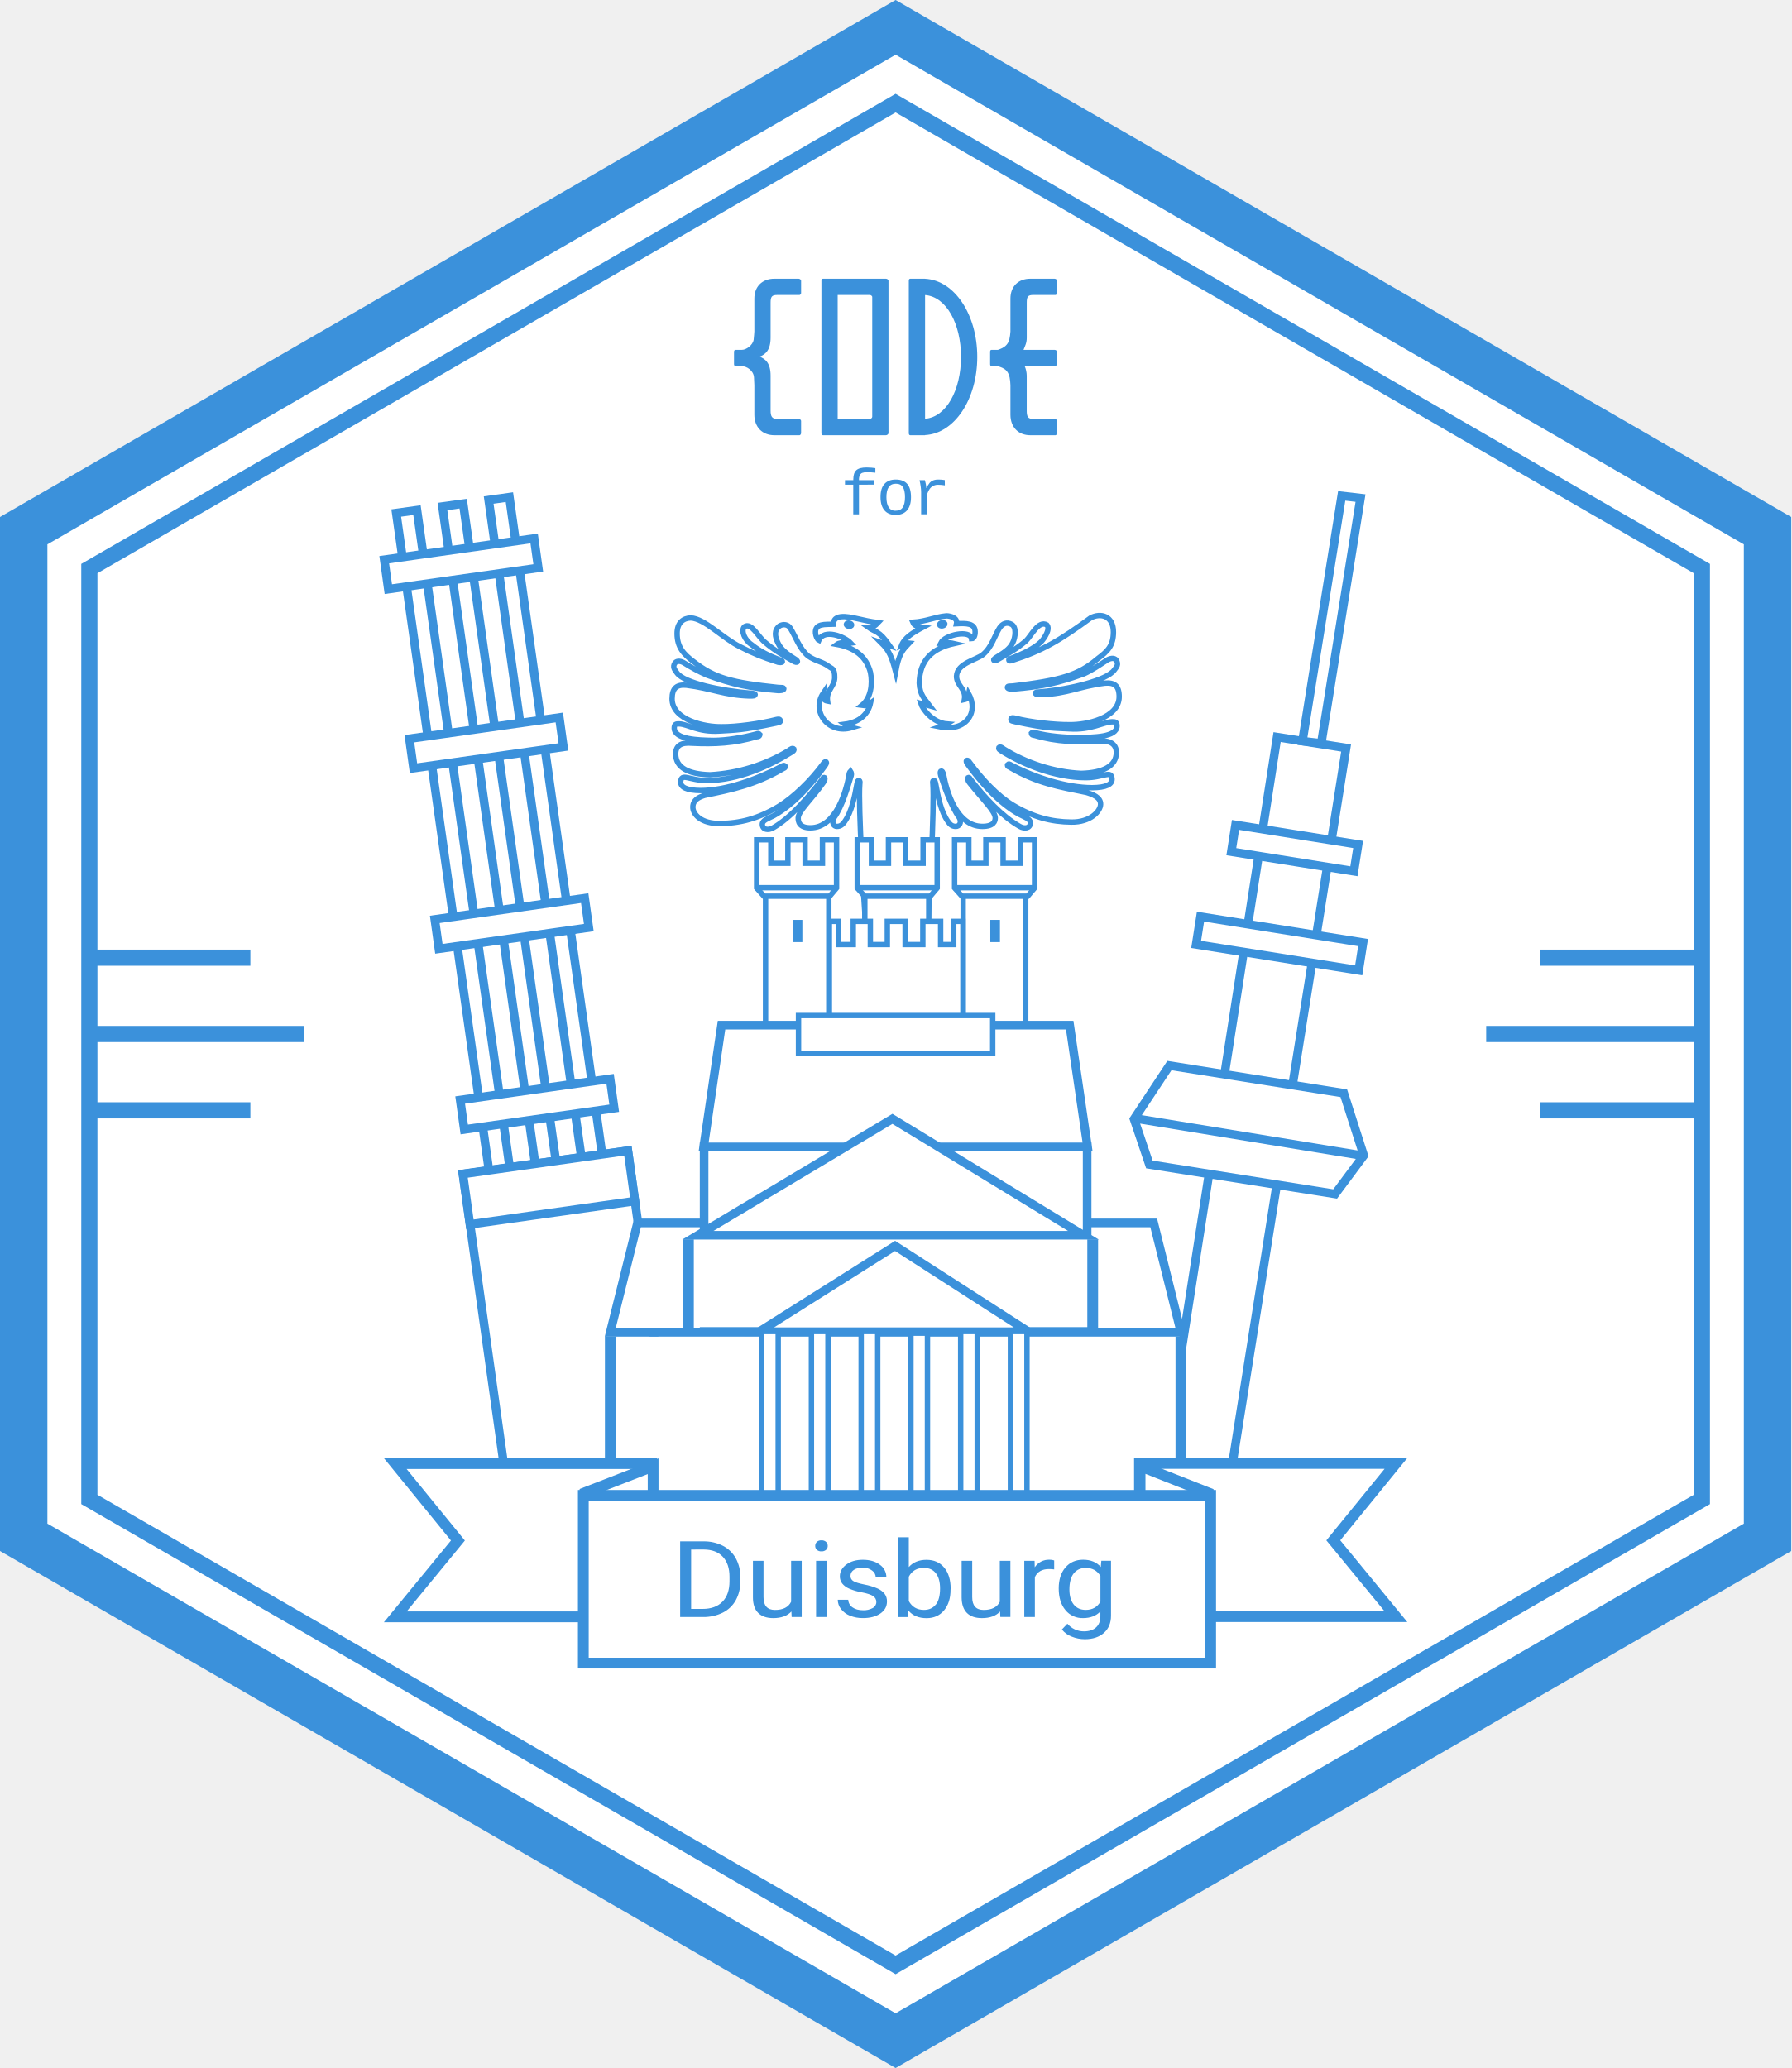
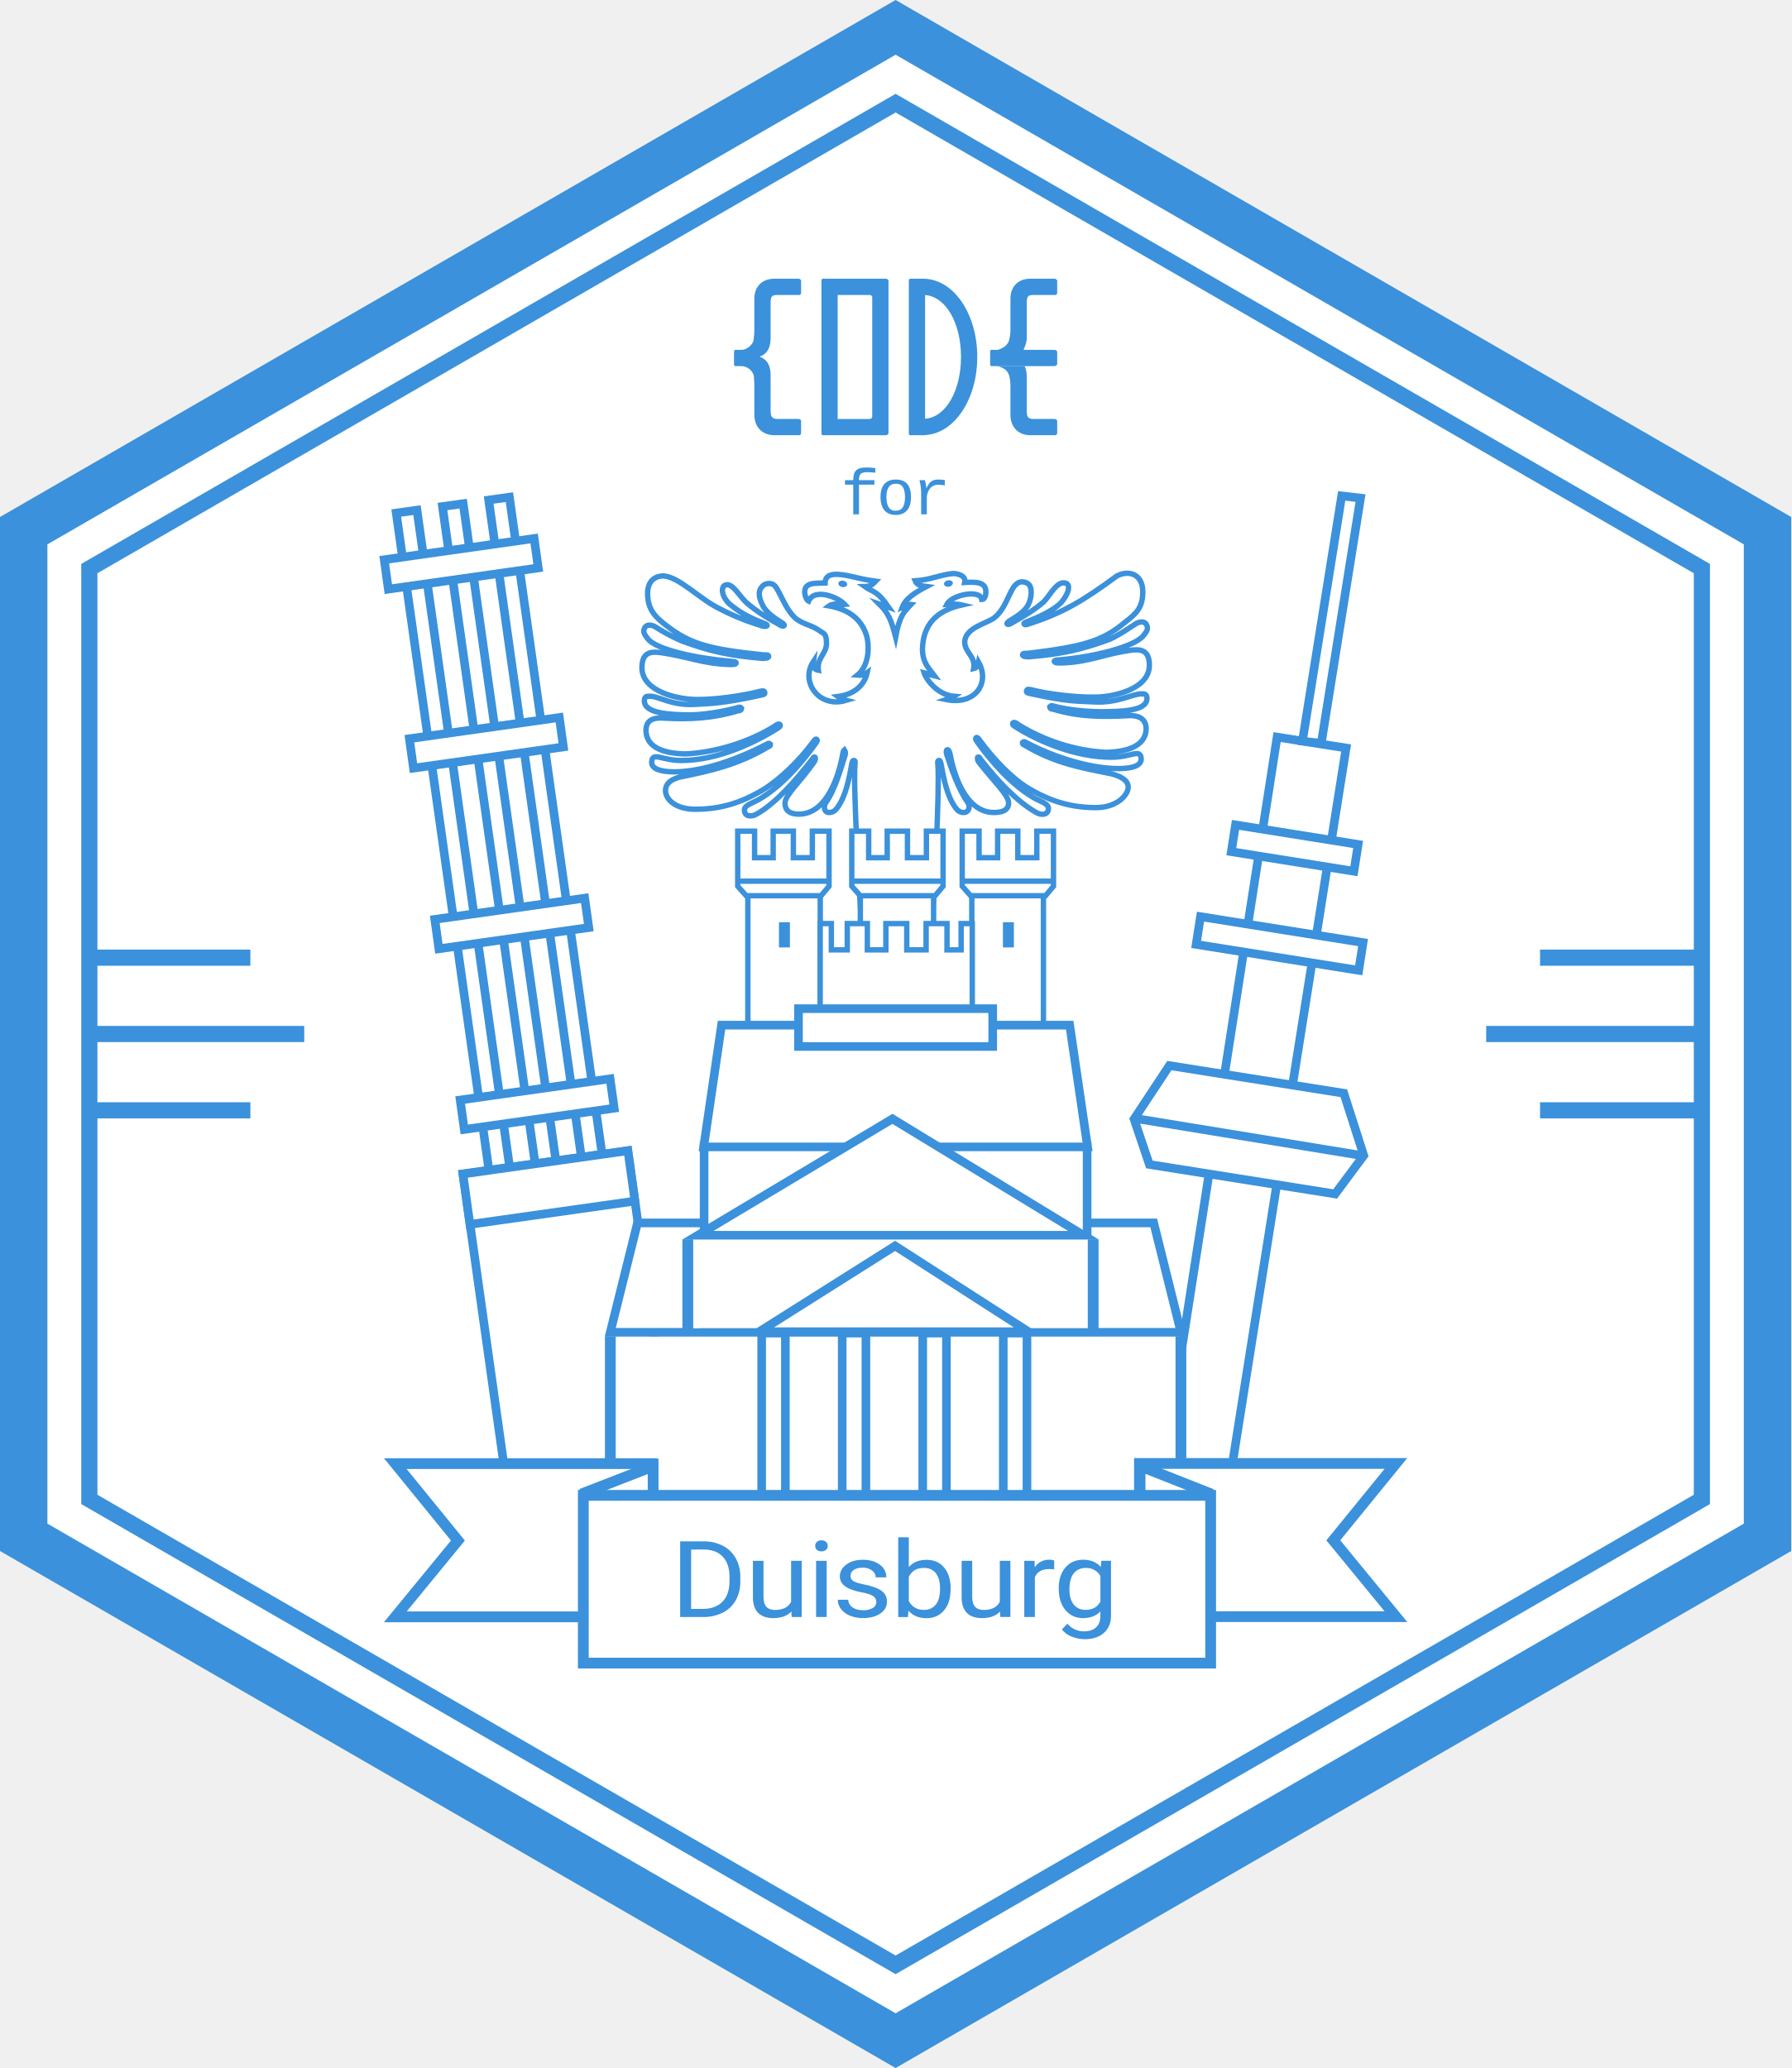
<svg xmlns="http://www.w3.org/2000/svg" viewBox="0 0 1662.77 1920">
  <defs>
    <clipPath id="a" transform="translate(-128.62)">
      <path fill="none" d="M0 0h1920v1920H0z" />
    </clipPath>
  </defs>
  <path fill="#fff" d="M1640.77 1427.3V492.7L831.38 25.4 22 492.7v934.6l809.38 467.3 809.39-467.3z" />
  <g clip-path="url(#a)">
    <path fill="none" stroke="#3b91db" stroke-width="44" d="M1640.77 1427.3V492.7L831.38 25.4 22 492.7v934.6l809.38 467.3 809.39-467.3z" />
  </g>
  <path fill="#fff" d="M1579.83 1392.11V527.89L831.38 95.77 82.94 527.89v864.22l748.44 432.12 748.45-432.12z" />
  <path fill="none" stroke="#3b91db" stroke-width="15" d="M1579.83 1392.11V527.89L831.38 95.77 82.94 527.89v864.22l748.44 432.12 748.45-432.12z" />
-   <g fill="none" stroke="#3b91db" stroke-miterlimit="10" stroke-width="5" clip-path="url(#a)">
-     <path d="M641.17 573.72c-6.53.26-12.69 4-12.63 14.63.08 12.46 5.88 18.9 15.29 25.92 19.55 15.26 35.55 19.43 78.48 23.94 3.38.28 5.17-.24 5.32 1.33 0 1.62-3.9 1.61-5.36 1.6-26.54-2.25-42-5.53-65.8-14.23a157.13 157.13 0 0 1-21.28-11.31c-2.54-1.62-6.64-2.67-8.65 0-2.42 3.67-.46 6 2 9.31 6.83 9.32 41 16.33 67.83 18.62 1.75.34 4.52 0 4.66 1.32-.38 1.29-1.46 1.33-5.32 1.33-23.62-.72-34.7-7-58.53-10-8.78-.77-13.25 2.35-13.3 12.63.12 19.92 30.72 26.21 45.89 25.93 13.72.17 36.55-3 50.54-6.65 2.07-.44 3.48-.73 4 .67.64 2.19-1.72 1.94-4 2.66-32.07 6.84-38.17 6.4-52.54 7.31-19.62 1.25-29-6.36-37.24-6.65-3.11-.09-4.65.29-4.66 4 .31 10.36 21.57 11.11 36.58 11.3 12.27-.09 27-2.54 39.91-6 1.21-.47 2-.62 3 .54-.14 1.81-1.53 2-3 2.12-20.68 6.16-39.08 7-59.86 6-10.17-.91-15.25 2.11-15.29 10 .14 12.62 11.61 18.71 31.92 19.28a158.52 158.52 0 0 0 73.16-22.6c1.61-1.31 3.5-2.52 4.65-1.33.56 1.72-1.44 2.39-2.66 3.32-19.31 12.11-49.16 25.92-77.81 25.93-16.61.11-24-7.61-24.61 1.33-.11 4.87 5.45 7.89 18.62 8 23.46-.13 51.9-10.39 75.24-22.52 1.25-.77 2-1.29 3.24-.08 0 2-1.39 1.69-2.66 2.65-25.09 14.67-46.81 19.2-72.14 24.4-5.45 1.67-10.9 4.28-11 10.84s7.45 15.61 25.27 15.29c18.51-.15 35.41-4.46 54.53-15.95 13.94-8.5 30-24.27 40.68-38.83 1.29-1.77 2.24-3.06 3.22-2.39.67.69.48 1.45-1.33 4-10.75 14.91-27.56 34.95-47.22 45.87-5.27 2.73-10.66 4.3-10.64 8 0 5.2 5.51 5.92 10 3.32 16.07-9.07 32.64-28.29 45.23-44.54.88-1.13 1.37-2.69 2.66-2 .57.91.06 3.16-1.33 4.66-10.89 15.56-23 26.08-23.28 32.57-.07 3.2.65 9.32 11.31 9.31 24.12 0 33.32-34.64 35.92-49.2a4.81 4.81 0 0 1 1.33-3.32 4.94 4.94 0 0 1 .67 4c-3 9.39-8.13 28.47-16 39.22-2.39 4.66-.42 8 2.67 8 3.88 0 5.53-2.18 7.21-4.42 6.58-9.35 9.15-22.53 11.49-35.34.43-1.46.52-3.11 1.91-2.79 1.1.26.82 1.56.67 3.33-1.55 19.24 4 113.15 5.63 132.48h57.22c1.67-19.78 6.54-113 5-132.48-.15-1.77-.43-3.07.67-3.33 1.39-.32 1.47 1.33 1.91 2.79 2.34 12.81 4.91 26 11.49 35.34 1.68 2.24 3.33 4.39 7.21 4.42 3.09 0 5.72-3.32 3.33-8-7.83-10.75-14.24-29.83-17.29-39.22-.3-1.4-.83-2.84 0-4 1.26-.7 2.05.88 2.66 3.32 2.6 14.56 11.8 47.86 35.92 47.87 10.66 0 12-4.78 12-8-.25-6.49-11.55-16.85-23.94-32.57-1.39-1.5-1.9-3.75-1.33-4.66 1.29-.69 1.78.87 2.66 2 12.59 16.25 29.16 34.14 45.23 43.21 4.46 2.6 10 1.88 10-3.32 0-3.67-5.37-5.25-10.64-8-19.66-10.92-36.47-31-47.22-45.87-1.81-2.54-2-3.3-1.33-4 1-.67 1.93.62 3.22 2.39 10.66 14.56 25.41 30.33 39.35 38.82 19.12 11.49 36 15.81 54.53 16 17.82.32 27.24-10.14 27.27-16.62s-7.54-9.17-13-10.84c-25.33-5.2-45.72-8.4-70.81-23.06-1.27-1-2.62-.61-2.66-2.66 1.19-1.21 2-.69 3.24.08 23.34 12.12 51.78 21.06 75.24 21.19 13.17-.09 18.73-3.11 18.62-8-.61-8.94-8-1.22-24.61-1.33-28.65 0-58.5-12.49-77.81-24.59-1.22-.94-3.22-1.61-2.66-3.33 1.15-1.19 3 0 4.65 1.33 20.45 12.68 46.25 21.43 71.83 22.6 20.31-.57 32.44-6.65 32.59-19.28 0-7.86-5.79-11.55-16-10.63-20.78 1-39.18.85-59.86-5.32-1.48-.11-2.88-.31-3-2.12 1-1.16 1.8-1 3-.54 12.89 3.44 27.64 4.56 39.91 4.65 15-.19 36.26-.27 36.57-10.63 0-3.7-1.54-4.09-4.65-4-8.2.29-19.57 7.83-39.2 6.58-14.36-.91-18.51.26-50.58-6.58-2.27-.72-4.63-.47-4-2.66.51-1.4 1.92-1.11 4-.67 14 3.67 36.82 6.16 50.54 6 15.17.27 45.77-6 45.89-25.93 0-10.28-4.52-13.4-13.3-12.63-23.84 3-34.91 9.91-58.53 10.63-3.86 0-5.61 0-6-1.32.13-1.36 3.57-1 5.32-1.33 26.79-2.29 61-10.63 67.83-20 2.46-3.26 4.42-5.14 2-9.31-2-2.67-6.11-1.62-8.65 0-6.62 4.32-13.8 9.26-21.28 12.64-23.77 8.7-39.26 12-65.8 14.23-1.46 0-5.35 0-5.36-1.6.15-1.56 1.94-1 5.32-1.33 43.64-5.26 60.19-9.76 78.48-25.27 9.41-7 14.54-12.13 14.63-24.59.08-15.49-12.07-18.15-21.14-13.32-28 20.53-44.8 30.61-73.38 39.66-1.22.3-2.32.51-2.58-.42s.7-1 1.77-1.53c10.36-4 21.75-9.15 28.26-15.58 3.11-3.44 8.74-11.8 5.24-15.63-7.75-4.38-14.14 9.65-19.31 14.79-8.55 7.3-16.7 12-27.27 18-.93.29-2.06.81-2.66 0-.32-.56.53-1.36 1.33-2 6.59-4.11 13.68-8.12 16.36-14.4 2.5-5.19 3.48-14.22-1.06-16.85-4.5-2.42-8.37-1-11.31 3.33-4.85 7.63-7 17.57-15.29 24.59-5.84 5-24 8-24.61 20-.15 8.94 9.12 11.63 7.32 21.94 2.78-.59 3.47-2.64 4-5.32 9.5 16.74-2.32 35.51-26.61 30.58 2.58-.87 4.58-1.27 6.65-2.66-13.26-1.07-22.69-13.29-24.6-19.28 2.5.61 6.14 2 8.64 2.66-5.07-6.78-9.49-10.42-10-21.27.25-21 11.76-32.22 32.23-36.79-4.95-1.16-10.08-.58-12.28-.44 4-7.93 27.51-12.53 28.6-4 2.29 0 3.46-3.39 3.32-6.65-.15-7.83-8.25-7.78-17.29-7.31 1.23-5.57-5.64-7.22-9.31-7.32-10.89 1-18.41 5.17-31.26 6 1.44 3.62 5.38 4.14 9.31 4.65-9.27 4.91-17.18 9.69-19.95 17.29 3.74-1.39 4.64-3 7.32-2.66-5.72 6.09-9.38 9-12.64 26.59-3.4-13-5.49-19.13-13.3-26.88l7.75 2.7c-9.86-14.33-13.31-12.39-19.72-17 4.28-.09 6.22-1.35 9-4.34-15.37-2.06-20.64-4.91-31-5.63-5-.1-10.31.58-10.47 7.08-7.32.34-17.4-1.07-16.61 8.21.2 2.49 1.58 5.91 3.12 6.63 4.65-10.87 23.72-3.6 29.68 2.76-1.55.25-9.21-1.64-12.93 1.1 16 2.91 27.24 10.85 31.15 26.08 2.1 10.79.4 23.75-8 30.58a10.47 10.47 0 0 0 8-2c-2 9.23-9.49 17.62-24 19.47a19 19 0 0 0 6.73 3.14c-22.22 6.67-37.75-15.39-26.6-31.91-.65 4.92.71 6.72 4 7.31-1.4-10.14 6.6-13.31 6.65-21.94s-2.59-8-5.09-10c-7.06-5.19-12.31-4.9-19.52-9.93-8.28-7-11.77-18.3-16.62-25.93-2.11-3.45-6.48-4-10-2-5.29 4.21-4.33 9.77-1.33 16 2.68 6.28 10 11.18 16.63 15.29.8.63 1.65 1.43 1.33 2-.6.81-1.73.29-2.66 0-10.57-6-18.72-10.65-27.27-17.95-6.58-5.14-12.87-19-19.29-14.62-3.5 3.83.38 12.52 6.65 16.62 7.84 6.43 16.47 10.4 26.83 14.42 1.07.53 1.92.7 1.77 1.53s-2.69.72-3.91.42c-14.29-4.53-24-8.49-35.33-14.38-16.31-8.03-32.79-26.15-45.85-26.76z" />
-     <path d="M790.55 580.41c-.14.81-1.36 1.28-2.71 1.05s-2.32-1.07-2.17-1.88 1.36-1.28 2.71-1.05 2.32 1.07 2.17 1.88zM872.21 580.08c.14.81 1.36 1.28 2.71 1s2.32-1.07 2.17-1.88-1.36-1.28-2.71-1-2.32 1.07-2.17 1.88z" />
+   <g clip-path="url(#a)">
+     <path fill="none" stroke="#3b91db" stroke-miterlimit="10" stroke-width="5" d="M615.51 534.67c-7.42.29-14.41 4.52-14.35 16.61.1 14.15 6.68 21.47 17.36 29.44 22.18 17.34 40.39 22.06 89.07 27.18 3.84.33 5.87-.26 6 1.51 0 1.85-4.42 1.83-6.09 1.82-30.11-2.55-47.7-6.27-74.67-16.16a179 179 0 0 1-24.16-12.84c-2.88-1.84-7.53-3-9.81 0-2.75 4.17-.52 6.87 2.26 10.57 7.76 10.59 46.58 18.55 77 21.14 2 .39 5.14 0 5.29 1.51-.43 1.47-1.66 1.51-6 1.51-26.8-.82-39.37-7.9-66.42-11.32-10-.88-15 2.67-15.1 14.34.14 22.62 34.86 29.76 52.08 29.45 15.58.19 41.48-3.38 57.37-7.55 2.34-.51 3.94-.83 4.53.75.72 2.49-2 2.21-4.53 3-36.41 7.78-43.33 7.27-59.63 8.31-22.28 1.42-33-7.22-42.27-7.55-3.53-.11-5.28.33-5.29 4.53.36 11.76 24.48 12.61 41.52 12.83 13.92-.1 30.67-2.88 45.29-6.79 1.38-.54 2.29-.71 3.42.61-.16 2-1.73 2.29-3.42 2.41-23.47 7-44.35 8-67.93 6.79-11.55-1-17.31 2.4-17.37 11.33.17 14.33 13.19 21.24 36.24 21.89 29-1.33 59.82-11.27 83-25.67 1.84-1.48 4-2.86 5.29-1.51.63 2-1.64 2.72-3 3.78-21.92 13.76-55.81 29.41-88.32 29.46-18.86.12-27.25-8.64-27.93 1.51-.13 5.53 6.18 9 21.13 9.06 26.63-.15 58.9-11.8 85.39-25.57 1.42-.87 2.33-1.47 3.68-.1 0 2.34-1.58 1.92-3 3-28.48 16.66-53.12 21.8-81.87 27.7-6.18 1.91-12.37 4.86-12.48 12.32s8.46 17.72 28.68 17.36c21-.17 40.2-5.07 61.9-18.12 15.81-9.65 34.07-27.56 46.16-44.09 1.47-2 2.55-3.47 3.65-2.72.77.79.55 1.65-1.51 4.53-12.19 16.94-31.28 39.69-53.59 52.1-6 3.1-12.09 4.89-12.07 9.06 0 5.91 6.25 6.73 11.32 3.77 18.23-10.3 37-32.12 51.33-50.58 1-1.28 1.56-3.06 3-2.27.65 1 .07 3.59-1.51 5.29-12.36 17.67-26.12 29.62-26.41 37-.09 3.63.73 10.58 12.83 10.57 27.38 0 37.82-39.33 40.77-55.87.22-1.83.55-2.87 1.51-3.77a5.58 5.58 0 0 1 .75 4.53c-3.46 10.66-9.22 32.33-18.11 44.54-2.72 5.29-.48 9.09 3 9.06 4.41 0 6.28-2.48 8.18-5 7.48-10.62 10.39-25.58 13.05-40.14.49-1.65.59-3.53 2.17-3.16 1.25.29.93 1.77.75 3.78-1.75 21.85 4.55 128.5 6.4 150.45h64.94c1.89-22.47 7.41-128.32 5.64-150.45-.18-2-.5-3.49.75-3.78 1.58-.37 1.68 1.51 2.17 3.16 2.66 14.56 5.57 29.52 13.05 40.14 1.9 2.54 3.77 5 8.18 5 3.5 0 6.49-3.77 3.78-9.06-8.9-12.21-16.17-33.88-19.63-44.54-.34-1.59-.94-3.22 0-4.53 1.44-.8 2.32 1 3 3.77 3 16.54 13.39 54.35 40.77 54.36 12.1 0 13.67-5.43 13.59-9.06-.29-7.37-13.11-19.13-27.17-37-1.58-1.7-2.16-4.26-1.51-5.29 1.45-.79 2 1 3 2.27 14.29 18.46 33.09 38.77 51.32 49.07 5.07 3 11.34 2.14 11.32-3.77 0-4.17-6.09-6-12.07-9.06-22.31-12.41-41.4-35.16-53.59-52.1-2.06-2.88-2.28-3.74-1.51-4.53 1.1-.75 2.19.71 3.65 2.72 12.09 16.53 28.84 34.44 44.65 44.09 21.7 13 40.89 17.95 61.9 18.12 20.22.36 30.92-11.51 31-18.87s-8.57-10.41-14.75-12.32c-28.75-5.9-51.88-9.53-80.36-26.19-1.44-1.1-3-.68-3-3 1.36-1.37 2.26-.77 3.68.1 26.49 13.77 58.76 23.91 85.39 24.06 15-.1 21.26-3.53 21.13-9.06-.68-10.15-9.07-1.39-27.93-1.51-32.52 0-66.4-14.19-88.31-27.93-1.38-1.06-3.65-1.82-3-3.78 1.31-1.35 3.45 0 5.29 1.51 23.2 14.4 52.48 24.34 81.52 25.67 23-.65 36.81-7.56 37-21.89 0-8.93-6.57-13.12-18.11-12.08-23.59 1.17-44.47 1-67.94-6-1.68-.12-3.26-.36-3.42-2.41 1.13-1.32 2-1.15 3.42-.61 14.62 3.91 31.37 5.18 45.29 5.28 17-.22 41.16-.31 41.52-12.08 0-4.2-1.76-4.64-5.29-4.53-9.3.33-22.21 8.9-44.48 7.48-16.31-1-21 .3-57.42-7.48-2.57-.81-5.25-.53-4.53-3 .59-1.58 2.19-1.26 4.53-.75 15.89 4.17 41.8 7 57.37 6.79 17.22.32 51.94-6.82 52.08-29.44-.06-11.68-5.13-15.22-15.1-14.35-27.05 3.42-39.62 11.26-66.42 12.08-4.38 0-6.37 0-6.79-1.51.15-1.53 4-1.12 6-1.51 30.41-2.59 69.23-12.06 77-22.65 2.78-3.7 5-5.84 2.26-10.57-2.28-3-6.93-1.84-9.81 0-7.52 4.9-15.66 10.51-24.16 14.35-27 9.89-44.56 13.61-74.67 16.16-1.67 0-6.08 0-6.09-1.82.17-1.77 2.2-1.18 6-1.51 49.53-6 68.31-11.07 89.07-28.69 10.68-8 16.5-13.78 16.6-27.93.1-17.59-13.7-20.6-24-15.12-31.72 23.32-50.85 34.76-83.28 45-1.39.34-2.64.58-2.93-.48s.8-1.13 2-1.74c11.76-4.57 24.69-10.39 32.07-17.7 3.53-3.9 9.92-13.39 6-17.74-8.79-5-16 11-21.91 16.8-9.71 8.28-19 13.6-31 20.38-1.06.33-2.35.93-3 0-.37-.64.59-1.54 1.51-2.26 7.47-4.67 15.52-9.22 18.56-16.35 2.84-5.89 4-16.15-1.2-19.13-5.11-2.75-9.5-1.08-12.83 3.77-5.52 8.67-8 20-17.36 27.93-6.63 5.63-27.28 9.12-27.93 22.65-.17 10.16 10.35 13.21 8.3 24.92 3.16-.67 3.94-3 4.53-6 10.79 19-2.63 40.32-30.19 34.73 2.92-1 5.2-1.45 7.55-3-15.06-1.22-25.76-15.09-27.93-21.9 2.84.7 7 2.33 9.81 3-5.76-7.7-10.77-11.83-11.32-24.16.29-23.8 13.35-36.58 36.58-41.78-5.61-1.31-11.43-.65-13.94-.5 4.53-9 31.23-14.22 32.46-4.52 2.6 0 3.93-3.85 3.77-7.55-.17-8.9-9.37-8.85-19.62-8.31 1.39-6.32-6.4-8.2-10.57-8.3-12.36 1.09-20.89 5.86-35.47 6.79 1.63 4.11 6.1 4.7 10.56 5.29-10.52 5.57-19.5 11-22.64 19.62 4.24-1.57 5.27-3.42 8.3-3-6.49 6.92-10.63 10.22-14.34 30.2-3.86-14.78-6.23-21.72-15.1-30.53l8.8 3.07c-11.19-16.27-15.1-14.07-22.38-19.34 4.86-.1 7.06-1.54 10.23-4.94-17.44-2.33-23.42-5.57-35.14-6.39-5.65-.12-11.7.66-11.89 8.05-8.31.38-19.75-1.22-18.85 9.32.23 2.83 1.79 6.71 3.54 7.52 5.28-12.34 26.93-4.08 33.69 3.14-1.75.29-10.45-1.87-14.68 1.25 18.19 3.3 30.92 12.32 35.36 29.61 2.38 12.26.45 27-9.06 34.73 3.88.34 6.22-.25 9.06-2.27-2.26 10.49-10.78 20-27.27 22.11a21.46 21.46 0 0 0 7.65 3.56c-25.23 7.58-42.85-17.47-30.2-36.24-.73 5.59.81 7.64 4.53 8.31-1.59-11.51 7.49-15.12 7.55-24.92s-2.94-9.11-5.78-11.37c-8-5.89-14-5.56-22.15-11.28-9.39-8-13.35-20.77-18.87-29.44-2.39-3.91-7.34-4.54-11.32-2.26-6 4.77-4.91 11.09-1.51 18.11 3 7.14 11.4 12.7 18.87 17.37.92.72 1.88 1.62 1.51 2.26-.67.93-2 .33-3 0-12-6.78-21.24-12.1-30.94-20.38-7.48-5.84-14.61-21.58-21.89-16.61-4 4.35.43 14.22 7.54 18.87 8.9 7.31 18.69 11.81 30.46 16.38 1.21.61 2.17.8 2 1.74s-3 .82-4.43.48c-16.22-5.14-27.3-9.65-40.1-16.33-18.58-9.01-37.23-29.59-52.1-30.28z" />
+     <path fill="#3b91db" d="M785.44 542.67c-.19 1.09-1.73 1.73-3.44 1.42s-2.94-1.45-2.75-2.54 1.72-1.73 3.44-1.42 2.94 1.44 2.75 2.54" />
+     <path fill="none" stroke="#3b91db" stroke-miterlimit="10" stroke-width="2" d="M785.44 542.67c-.19 1.09-1.73 1.73-3.44 1.42s-2.94-1.45-2.75-2.54 1.72-1.73 3.44-1.42 2.94 1.44 2.75 2.54z" />
+     <path fill="#3b91db" d="M877.32 542.3c.19 1.09 1.73 1.73 3.44 1.42s2.94-1.45 2.75-2.54-1.72-1.73-3.44-1.42-2.94 1.44-2.75 2.54" />
+     <path fill="none" stroke="#3b91db" stroke-miterlimit="10" stroke-width="2" d="M877.32 542.3c.19 1.09 1.73 1.73 3.44 1.42s2.94-1.45 2.75-2.54-1.72-1.73-3.44-1.42-2.94 1.44-2.75 2.54z" />
  </g>
-   <path fill="#fff" d="M710.65 831.67h58.72v261.29h-58.72z" />
-   <path fill="none" stroke="#3b91db" stroke-width="5" d="M710.65 831.67h58.72v261.29h-58.72z" />
-   <path fill="#3b91db" d="M735.85 854.04h8.97v20.64h-8.97z" />
+   <path fill="#fff" d="M694.21 830.56h67.21v296.8h-67.21z" />
+   <path fill="none" stroke="#3b91db" stroke-width="5" d="M694.21 830.56h67.21v296.8h-67.21z" />
+   <path fill="#3b91db" d="M723.11 856.23h10.16v23.39h-10.16z" />
  <g clip-path="url(#a)">
-     <path fill="#fff" d="M802.79 831.67V892h59.37v-60.33h-59.37" />
-     <path fill="none" stroke="#3b91db" stroke-width="5" d="M802.79 831.67V892h59.37v-60.33z" />
+     <path fill="#fff" d="M798.64 830.55v69.08h68v-69.08h-68" />
+     <path fill="none" stroke="#3b91db" stroke-width="5" d="M798.64 830.55v69.08h68v-69.08z" />
  </g>
-   <path fill="#fff" d="M894.09 831.67h58.07v261.29h-58.07z" />
-   <path fill="none" stroke="#3b91db" stroke-width="5" d="M894.09 831.67h58.07v261.29h-58.07z" />
+   <path fill="#fff" d="M902.12 830.56h66.48v296.8h-66.48z" />
+   <path fill="none" stroke="#3b91db" stroke-width="5" d="M902.12 830.56h66.48v296.8h-66.48z" />
  <g clip-path="url(#a)">
-     <path fill="#fff" d="M776.55 824.44V779.7h-13.08v21.77h-16.09V779.7h-16v21.77h-15.8V779.7h-13.2v44.7l6.79 7.63h61.05l6.35-7.59" />
-     <path fill="none" stroke="#3b91db" stroke-width="5" d="M776.55 824.44V779.7h-13.08v21.77h-16.09V779.7h-16v21.77h-15.8V779.7h-13.2v44.7l6.79 7.63h61.05z" />
+     <path fill="#fff" d="M769.57 822.81v-51.15h-15.48v24.66h-17.62v-24.66h-18.75v24.66h-17.24v-24.66h-15.66v51.11l7.88 8.85h69.49l7.38-8.81" />
+     <path fill="none" stroke="#3b91db" stroke-width="5" d="M769.57 822.81v-51.15h-15.48v24.66h-17.62v-24.66h-18.75v24.66h-17.24v-24.66h-15.66v51.11l7.88 8.85h69.49z" />
  </g>
-   <path fill="#3b91db" d="M919.29 854.04h8.96v20.64h-8.96z" />
+   <path fill="#3b91db" d="M931.01 856.23h10.16v23.39h-10.16z" />
  <g clip-path="url(#a)">
-     <path fill="#fff" d="M869.97 824.44V779.7h-13.08v21.77h-16.13V779.7h-16v21.77h-15.8V779.7h-13.19v44.7q3.4 3.81 6.79 7.63h61.05z" />
-     <path fill="none" stroke="#3b91db" stroke-width="5" d="M869.97 824.44V779.7h-13.08v21.77h-16.13V779.7h-16v21.77h-15.8V779.7h-13.19v44.7q3.4 3.81 6.79 7.63h61.05z" />
-     <path fill="#fff" d="M960.38 824.44V779.7H947.3v21.77h-16.13V779.7h-16v21.77h-15.81V779.7h-13.22v44.7l6.79 7.63h61.05l6.35-7.59" />
-     <path fill="none" stroke="#3b91db" stroke-width="5" d="M960.38 824.44V779.7H947.3v21.77h-16.13V779.7h-16v21.77h-15.81V779.7h-13.22v44.7l6.79 7.63h61.05z" />
+     <path fill="#fff" d="M875.44 822.81v-51.15h-15.49v24.66h-17.57v-24.66h-18.79v24.66h-17.21v-24.66h-15.69v51.11l7.88 8.85h69.49l7.38-8.81" />
+     <path fill="none" stroke="#3b91db" stroke-width="5" d="M875.44 822.81v-51.15h-15.49v24.66h-17.57v-24.66h-18.79v24.66h-17.21v-24.66h-15.69v51.11l7.88 8.85h69.49z" />
+     <path fill="#fff" d="M977.94 822.81v-51.15h-15.49v24.66h-17.62v-24.66h-18.75v24.66h-17.24v-24.66h-15.65v51.11l7.87 8.85h69.5l7.38-8.81" />
+     <path fill="none" stroke="#3b91db" stroke-width="5" d="M977.94 822.81v-51.15h-15.49v24.66h-17.62v-24.66h-18.75v24.66h-17.24v-24.66h-15.65v51.11l7.87 8.85h69.5z" />
  </g>
-   <path fill="#fff" d="M893.88 1081.69V855.43h-8.54v21.54h-12.16v-21.54h-16.53v21.54h-16.43v-21.54h-16.53v21.54h-15.76v-21.54h-15.85v21.54h-13.63v-21.54h-8.57v226.26h124z" />
-   <path fill="none" stroke="#3b91db" stroke-width="5" d="M893.88 1081.69V855.43h-8.54v21.54h-12.16v-21.54h-16.53v21.54h-16.43v-21.54h-16.53v21.54h-15.76v-21.54h-15.85v21.54h-13.63v-21.54h-8.57v226.26h124zM794.74 824.16h76.44M885.11 824.16h76.44M700.97 824.16h76.44" />
+   <path fill="#fff" d="M902.55 1114.58v-257.1H892.2v24.41h-13.12v-24.41h-19.39v24.41h-17.96v-24.41h-19.39v24.41h-17.2v-24.41h-18.63v24.41h-14.78v-24.41h-10.38v257.1h141.2z" />
+   <path fill="none" stroke="#3b91db" stroke-width="5" d="M902.55 1114.58v-257.1H892.2v24.41h-13.12v-24.41h-19.39v24.41h-17.96v-24.41h-19.39v24.41h-17.2v-24.41h-18.63v24.41h-14.78v-24.41h-10.38v257.1h141.2zM789.85 818.11h86.63M892.27 818.11h86.64M683.58 818.11h86.64" />
  <path fill="#fff" d="M1185.51 684.34l-106.99 686.5 62.06 9.81 108.99-686.18-64.06-10.13z" />
  <path fill="none" stroke="#3b91db" stroke-width="8" d="M1185.51 684.34l-106.99 686.5 62.06 9.81 108.99-686.18-64.06-10.13z" />
  <path fill="#fff" d="M1245.48 460.41l-36.44 227.69 17.47 2.02 36.44-227.69-17.47-2.02z" />
  <path fill="none" stroke="#3b91db" stroke-width="8" d="M1245.48 460.41l-36.44 227.69 17.47 2.02 36.44-227.69-17.47-2.02z" />
  <path fill="#fff" d="M1146.92 765.86l-3.9 24.87 113.8 18.17 3.91-24.88-113.81-18.16z" />
  <path fill="none" stroke="#3b91db" stroke-width="8" d="M1146.92 765.86l-3.9 24.87 113.8 18.17 3.91-24.88-113.81-18.16z" />
  <path fill="#fff" d="M1114.41 851.04l-4.05 25.78 150.91 24.08 4.05-25.79-150.91-24.07z" />
  <path fill="none" stroke="#3b91db" stroke-width="8" d="M1114.41 851.04l-4.05 25.78 150.91 24.08 4.05-25.79-150.91-24.07z" />
  <path fill="#fff" d="M1247.43 1015l-161.9-25.68-32.81 49.65 14.24 42.17 172.44 27.36 26.55-35.7-18.52-57.8z" />
  <path fill="none" stroke="#3b91db" stroke-width="8" d="M1247.43 1015l-161.9-25.68-32.81 49.65 14.24 42.17 172.44 27.36 26.55-35.7-18.52-57.8zM1056.17 1038.77l206.42 33.79" />
  <path fill="#fff" d="M367.82 476.31l89.16 632.16 19.24-2.7-89.15-632.15-19.25 2.69z" />
  <path fill="none" stroke="#3b91db" stroke-width="8" d="M367.82 476.31l89.16 632.16 19.24-2.7-89.15-632.15-19.25 2.69z" />
  <path fill="#fff" d="M410.72 470.28l89.16 632.16 19.24-2.7-89.15-632.15-19.25 2.69z" />
  <path fill="none" stroke="#3b91db" stroke-width="8" d="M410.72 470.28l89.16 632.16 19.24-2.7-89.15-632.15-19.25 2.69z" />
  <path fill="#fff" d="M453.62 464.25l89.15 632.16 19.25-2.7-89.15-632.15-19.25 2.69z" />
  <path fill="none" stroke="#3b91db" stroke-width="8" d="M453.62 464.25l89.15 632.16 19.25-2.7-89.15-632.15-19.25 2.69z" />
  <path fill="#fff" d="M429.737 1089.843l153.072-21.54 53.463 379.927-153.072 21.54z" />
  <path fill="none" stroke="#3b91db" stroke-width="8" d="M429.737 1089.843l153.072-21.54 53.463 379.927-153.072 21.54z" />
  <path fill="#fff" d="M429.69 1089.99l6.54 46.76 153.18-21.63-6.54-46.76-153.18 21.63z" />
  <path fill="none" stroke="#3b91db" stroke-width="8" d="M429.69 1089.99l6.54 46.76 153.18-21.63-6.54-46.76-153.18 21.63z" />
  <path fill="#fff" d="M427.17 1021.29l3.81 27.33 139.18-19.72-3.81-27.32-139.18 19.71z" />
  <path fill="none" stroke="#3b91db" stroke-width="8" d="M427.17 1021.29l3.81 27.33 139.18-19.72-3.81-27.32-139.18 19.71z" />
  <path fill="#fff" d="M403.6 853.58l3.81 27.32 139.18-19.72-3.82-27.32-139.17 19.72z" />
  <path fill="none" stroke="#3b91db" stroke-width="8" d="M403.6 853.58l3.81 27.32 139.18-19.72-3.82-27.32-139.17 19.72z" />
  <path fill="#fff" d="M380.02 685.85l3.82 27.33 139.18-19.72-3.82-27.32-139.18 19.71z" />
  <path fill="none" stroke="#3b91db" stroke-width="8" d="M380.02 685.85l3.82 27.33 139.18-19.72-3.82-27.32-139.18 19.71z" />
  <path fill="#fff" d="M356.67 519.66l3.81 27.32 139.18-19.71-3.82-27.33-139.17 19.72z" />
  <path fill="none" stroke="#3b91db" stroke-width="8" d="M356.67 519.66l3.81 27.32 139.18-19.71-3.82-27.33-139.17 19.72z" />
  <path fill="#fff" d="M567.6 1240.76h527.57V1440H567.6zM591.78 1135.39l-25.28 101.55h529.77l-25.29-101.55h-479.2z" />
  <path fill="none" stroke="#3b91db" stroke-width="8" d="M591.78 1135.39l-25.28 101.55h529.77l-25.29-101.55h-479.2z" />
  <path fill="#fff" d="M653.61 1063.82h355.56v167.91H653.61z" />
  <path fill="none" stroke="#3b91db" stroke-width="8" d="M653.61 1063.82h355.56v167.91H653.61z" />
-   <path fill="#fff" d="M640.42 1148.25h374.81v83.87H640.42zM669.78 951.78l-16.58 113.01h356.37l-16.58-113.01H669.78z" />
+   <path fill="#fff" d="M640.38 1148.12h374.84v85H640.38zM669.78 951.78l-16.58 113.01h356.37l-16.58-113.01H669.78z" />
  <path fill="none" stroke="#3b91db" stroke-width="8" d="M669.78 951.78l-16.58 113.01h356.37l-16.58-113.01H669.78z" />
-   <path fill="#fff" d="M741.24 942.86h180.28v35.11H741.24z" />
-   <path fill="none" stroke="#3b91db" stroke-width="5" d="M741.24 942.86h180.28v35.11H741.24z" />
+   <path fill="#fff" d="M741.24 936.48h180.28v35.11H741.24z" />
+   <path fill="none" stroke="#3b91db" stroke-width="8" d="M741.24 936.48h180.28v35.11H741.24z" />
  <path fill="#fff" d="M828.44 1038.78l-180.65 108.06h357.94l-177.29-108.06z" />
  <path fill="none" stroke="#3b91db" stroke-width="8" d="M828.44 1038.78l-180.65 108.06h357.94l-177.29-108.06z" />
  <path fill="#fff" d="M830.9 1156.74l-126.12 79.63h249.88l-123.76-79.63z" />
  <path fill="none" stroke="#3b91db" stroke-width="8" d="M830.9 1156.74l-126.12 79.63h249.88l-123.76-79.63z" />
-   <path fill="#fff" d="M845.6 1237.75h15.35v193.45H845.6z" />
-   <path fill="none" stroke="#3b91db" stroke-width="5" d="M845.6 1237.75h15.35v193.45H845.6z" />
-   <path fill="#fff" d="M937.97 1236.2h15.35v195h-15.35z" />
-   <path fill="none" stroke="#3b91db" stroke-width="5" d="M937.97 1236.2h15.35v195h-15.35z" />
-   <path fill="#fff" d="M707.05 1236.2h15.35v195h-15.35z" />
-   <path fill="none" stroke="#3b91db" stroke-width="5" d="M707.05 1236.2h15.35v195h-15.35z" />
-   <path fill="#fff" d="M753.24 1236.2h15.35v195h-15.35z" />
-   <path fill="none" stroke="#3b91db" stroke-width="5" d="M753.24 1236.2h15.35v195h-15.35z" />
-   <path fill="#fff" d="M799.42 1236.2h15.35v193.45h-15.35z" />
-   <path fill="none" stroke="#3b91db" stroke-width="5" d="M799.42 1236.2h15.35v193.45h-15.35z" />
-   <path fill="#fff" d="M891.79 1236.2h15.35v195h-15.35z" />
-   <path fill="none" stroke="#3b91db" stroke-width="5" d="M891.79 1236.2h15.35v195h-15.35z" />
-   <path fill="none" stroke="#3b91db" stroke-width="10" d="M639.06 1150.62v86.58M1014.34 1150.62v86.58M566.55 1240.76v132.85M1096.22 1240.76v132.85" />
+   <path fill="#fff" d="M931.32 1237.7h22v192h-22z" />
+   <path fill="none" stroke="#3b91db" stroke-width="8" d="M931.32 1237.7h22v192h-22z" />
+   <path fill="#fff" d="M707.05 1237.7h22v192h-22z" />
+   <path fill="none" stroke="#3b91db" stroke-width="8" d="M707.05 1237.7h22v192h-22z" />
+   <path fill="none" stroke="#3b91db" stroke-width="10" d="M638.48 1150.62v86.58M1014.78 1150.62v86.58M566.55 1240.76v132.85M1096.22 1240.76v132.85" />
+   <path fill="#fff" d="M781.81 1237.7h22v192h-22z" />
+   <path fill="none" stroke="#3b91db" stroke-width="8" d="M781.81 1237.7h22v192h-22z" />
+   <path fill="#fff" d="M856.56 1237.7h22v192h-22z" />
+   <path fill="none" stroke="#3b91db" stroke-width="8" d="M856.56 1237.7h22v192h-22z" />
  <path fill="#fff" d="M1295.82 1358.71l-58.13 71.39 58.13 70.85h-238.07v-142.24h238.07z" />
  <path fill="none" stroke="#3b91db" stroke-width="10" d="M1295.82 1358.71l-58.13 71.39 58.13 70.85h-238.07v-142.24h238.07z" />
  <path fill="#fff" d="M1121.53 1385.99v153.54l-63.21-24.95v-153.54l63.21 24.95z" />
  <path fill="none" stroke="#3b91db" stroke-width="10" d="M1121.53 1385.99v153.54l-63.21-24.95v-153.54l63.21 24.95z" />
  <path fill="#fff" d="M366.95 1358.88l58.13 71.39-58.13 70.86h238.06v-142.25H366.95z" />
  <path fill="none" stroke="#3b91db" stroke-width="10" d="M366.95 1358.88l58.13 71.39-58.13 70.86h238.06v-142.25H366.95z" />
  <path fill="#fff" d="M543.08 1385.81v150.98l63.2-24.53v-150.98l-63.2 24.53z" />
  <path fill="none" stroke="#3b91db" stroke-width="10" d="M543.08 1385.81v150.98l63.2-24.53v-150.98l-63.2 24.53z" />
  <path fill="#fff" d="M541.49 1388.33h582.34v155.75H541.49z" />
  <path fill="none" stroke="#3b91db" stroke-width="10" d="M541.49 1388.33h582.34v155.75H541.49z" />
  <g fill="#3b91db" clip-path="url(#a)">
    <path d="M996.77 1460.78q4-5.07 11.2-5.07 9 0 13.54 7.48V1487q-4.35 7.67-13.64 7.67-7.17 0-11.15-5t-4-13.87q0-9.94 4-15m-7.67 34.11a20.32 20.32 0 0 0 16.32 7.39q10.2 0 16.09-6.18v4.49q0 6.66-4 10.32t-11.17 3.67a19.9 19.9 0 0 1-15.45-7.09l-5.1 5.35a20.64 20.64 0 0 0 9.08 6.61 32 32 0 0 0 12.16 2.42q11.14 0 17.75-5.84t6.61-16v-51h-9l-.48 5.79q-5.9-6.75-16.4-6.75-10.25 0-16.45 7.21t-6.21 19.42q0 12.74 6.23 20.12m-10.44-46.08a11 11 0 0 0-4.36-.67 15.66 15.66 0 0 0-13.69 7l-.16-6h-9.55v52.21h9.82v-37.06q3.45-7.47 13.11-7.48a33.07 33.07 0 0 1 4.83.34zm-50 52.5h9.34v-52.16h-9.82v38q-3.71 7.62-15 7.62-10.62 0-10.62-11.87v-33.75h-9.82v34q.06 9.51 4.86 14.36t14 4.85q11.1 0 16.83-6.13zm-59.9-11.58q-3.93 5-11 5-9.55 0-14.06-8.2v-22.59q4.24-8.19 14-8.2 7.26 0 11.14 5t3.88 14.09q0 10-3.93 15m13.75-14.72q0-12.49-6-19.68t-16.43-7.19q-10.46 0-16.4 6.7v-27.65h-9.82v74.12h9l.48-6q5.94 7 16.82 7 10.2 0 16.25-7.27t6-19.22zm-72.39 17.93a17.05 17.05 0 0 1-8.94 2q-6.06 0-9.74-2.63a9 9 0 0 1-4-7.12h-9.72a14.05 14.05 0 0 0 3 8.62 19.6 19.6 0 0 0 8.31 6.2 31.44 31.44 0 0 0 12.21 2.22q9.81 0 16-4.23t6.16-11.21a11.46 11.46 0 0 0-2.2-7.12 17.22 17.22 0 0 0-6.77-5 57 57 0 0 0-11.91-3.57c-4.91-1-8.29-2-10.17-3.13a5.3 5.3 0 0 1-2.81-4.88 6.52 6.52 0 0 1 3-5.55c2-1.41 4.81-2.12 8.39-2.12a13.69 13.69 0 0 1 8.62 2.65 7.81 7.81 0 0 1 3.43 6.33h9.87a14.11 14.11 0 0 0-6.08-11.73q-6.08-4.59-15.84-4.58-9.29 0-15.26 4.44t-6 10.85a10.81 10.81 0 0 0 2.09 6.66 16.56 16.56 0 0 0 6.48 4.83 52.71 52.71 0 0 0 11.84 3.47q7.46 1.45 10.45 3.45a6.39 6.39 0 0 1 3 5.62 6.19 6.19 0 0 1-3.37 5.48m-51.91-54.07a5.86 5.86 0 0 0 4.32 1.45 6 6 0 0 0 4.36-1.45 4.83 4.83 0 0 0 1.48-3.62 5 5 0 0 0-1.48-3.66 5.9 5.9 0 0 0-4.36-1.5 5.76 5.76 0 0 0-4.32 1.5 5 5 0 0 0-1.46 3.66 4.85 4.85 0 0 0 1.46 3.62m9.17 10.23h-9.82v52.21h9.82zm-32.5 52.21h9.34v-52.21h-9.84v38q-3.71 7.62-15 7.62-10.62 0-10.62-11.87v-33.75h-9.82v34q0 9.51 4.86 14.36t14 4.85q11.1 0 16.83-6.13zm-81.42-62.68q11.35.09 17.54 6.74t6.19 18.62v4.1q0 12.32-6.56 19t-18.34 6.67h-10.72v-55.11zm-.69 62.68a40.28 40.28 0 0 0 18.23-4.1 28.31 28.31 0 0 0 12-11.48 34.81 34.81 0 0 0 4.22-17.42v-4.49a34.73 34.73 0 0 0-4.27-17.18 28.63 28.63 0 0 0-12-11.53 38 38 0 0 0-17.83-4.06h-21.74v70.26zM700.25 357.57v27.5c0 11.28 7.22 19 18.64 19h23.34c.52 0 1.41-.93 1.41-2v-11.31c0-1-1.31-1.82-2.35-1.82H721.5c-4.88 0-6.16-2.3-6.16-7.88v-32.3c0-11.38-4.63-15.57-10.26-17.63 5.64-2.06 10.26-6.24 10.26-17.62V281c0-5.48 1.1-7.12 6.16-7.12h20.73a2 2 0 0 0 1.42-1.89v-11.35c0-1-1.32-1.88-2.36-1.88h-22.4c-11.42 0-18.64 7.39-18.64 18.43v30.6s-.37 5.66-.65 7.59c-.71 5.1-7 9.47-10.83 9.41h-5.94c-1 0-1.45.82-1.45 1.86V338c0 1 .42 1.93 1.45 1.93h5.42c4.94-.07 11.18 4.09 11.66 10.3.14 1.8.34 7.38.34 7.38M809.68 387c0 1-1.35 2-2.39 2H777.6V273.85h29.69c1 0 2.39.84 2.39 1.88zm15.09 15.09V260.64c0-1-1.36-1.88-2.39-1.88h-58.46c-1 0-1.41.85-1.41 1.88v141.43c0 1 .37 2 1.41 2h58.46c1 0 2.39-.93 2.39-2M892.09 331.36c0 30.74-13.61 55.92-33.35 57.44V273.94c19.74 1.51 33.35 26.68 33.35 57.42m15.09 0c0-39.14-21-71.12-48.44-72.54v-.06H845c-1 0-1.36.85-1.36 1.88v141.43c0 1 .33 2 1.36 2h13.74v-.15c27.39-1.42 48.44-33.4 48.44-72.53M978.89 324.79h-28.77c1.48-3.77 3-6.29 3-11.28V281c0-5.48 1-7.12 6-7.12h20.73a2.05 2.05 0 0 0 1.53-1.88v-11.36c0-1-1.45-1.88-2.49-1.88h-22.4c-11.42 0-18.51 7.39-18.51 18.43v30.6a47.2 47.2 0 0 1-1.07 7.58c-1.46 4.94-4.72 7.54-10.54 9.42h-5.93c-1 0-1.32.82-1.32 1.85V338c0 1 .28 1.93 1.32 1.93h58.45c1 0 2.49-.9 2.49-1.93v-11.36c0-1-1.45-1.85-2.49-1.85" />
    <path d="M951.17 339.89h-25.32c7 1.89 9.93 4.38 11.35 10.44a42.68 42.68 0 0 1 .78 7.24v27.5c0 11.28 7.09 19 18.51 19h23.34a2.15 2.15 0 0 0 1.55-2v-11.31c0-1-1.45-1.82-2.49-1.82H959.1c-4.88 0-6-2.07-6-7.65v-32.53a23 23 0 0 0-1.91-8.87M877.03 445.7a36.91 36.91 0 0 0-6-.49 12.63 12.63 0 0 0-4.71.77 9 9 0 0 0-3.34 2.32 18.08 18.08 0 0 0-2.87 4.82h-.15a36.2 36.2 0 0 0-1.41-7.33h-5a50.3 50.3 0 0 1 1.13 5.92 41.84 41.84 0 0 1 .4 5.24v20.54h5.27v-14.88a13.84 13.84 0 0 1 2.9-9 9.36 9.36 0 0 1 7.62-3.54 37.38 37.38 0 0 1 6.21.56zm-39 25.35q-2.09 3.13-6.74 3.13a7.08 7.08 0 0 1-6.33-3.21q-2.11-3.21-2.11-9.36t2.11-9.34c1.41-2.11 3.62-3.17 6.65-3.17s5.15 1 6.49 3.11 2 5.2 2 9.4-.7 7.35-2.08 9.44m4.13-21.77q-3.5-4.08-10.64-4.07-6.79 0-10.5 4.11t-3.63 12.29q0 7.92 3.62 12.19t10.38 4.28q6.94 0 10.62-4.24t3.67-12.23q0-8.26-3.48-12.33m-30.48.67v-4.16h-14.33v-.29a10.17 10.17 0 0 1 .72-4.25 4.35 4.35 0 0 1 2.27-2.2 12.1 12.1 0 0 1 4.6-.67c.92 0 2.27.06 4.06.18s3 .22 3.56.32v-4.25a36 36 0 0 0-3.68-.43 62.6 62.6 0 0 0-4.55-.19q-6.6 0-9.42 2.52c-1.89 1.68-2.83 4.53-2.83 8.53v.73h-7.73V450h7.68v27.54h5.32V450z" />
  </g>
  <path fill="none" stroke="#3b91db" stroke-width="15" d="M82.42 960h200M82.42 889.13h150M82.42 1030.87h150M1579.61 960h-200M1579.61 889.13h-150M1579.61 1030.87h-150" />
</svg>
